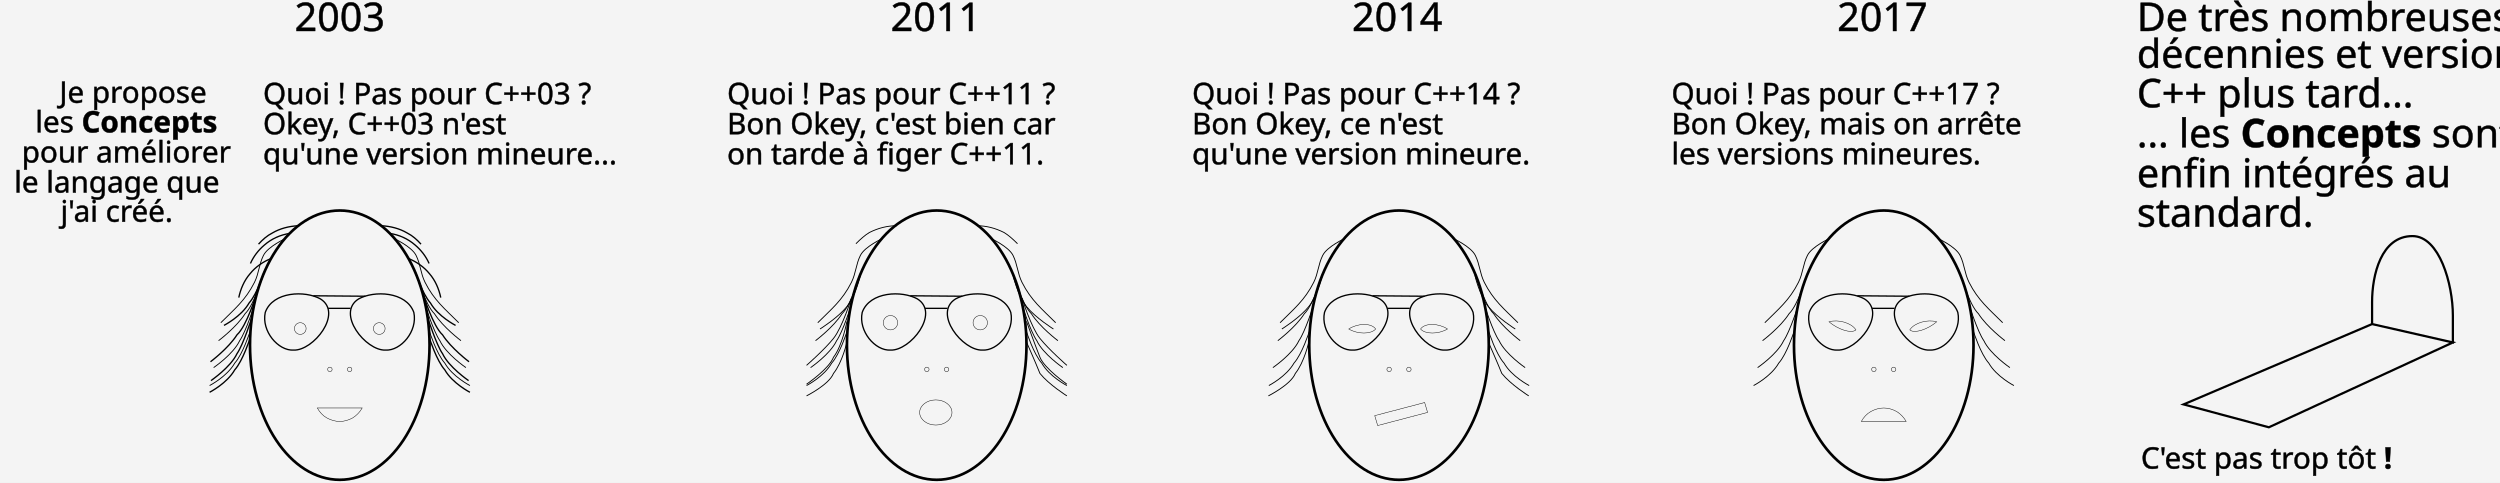
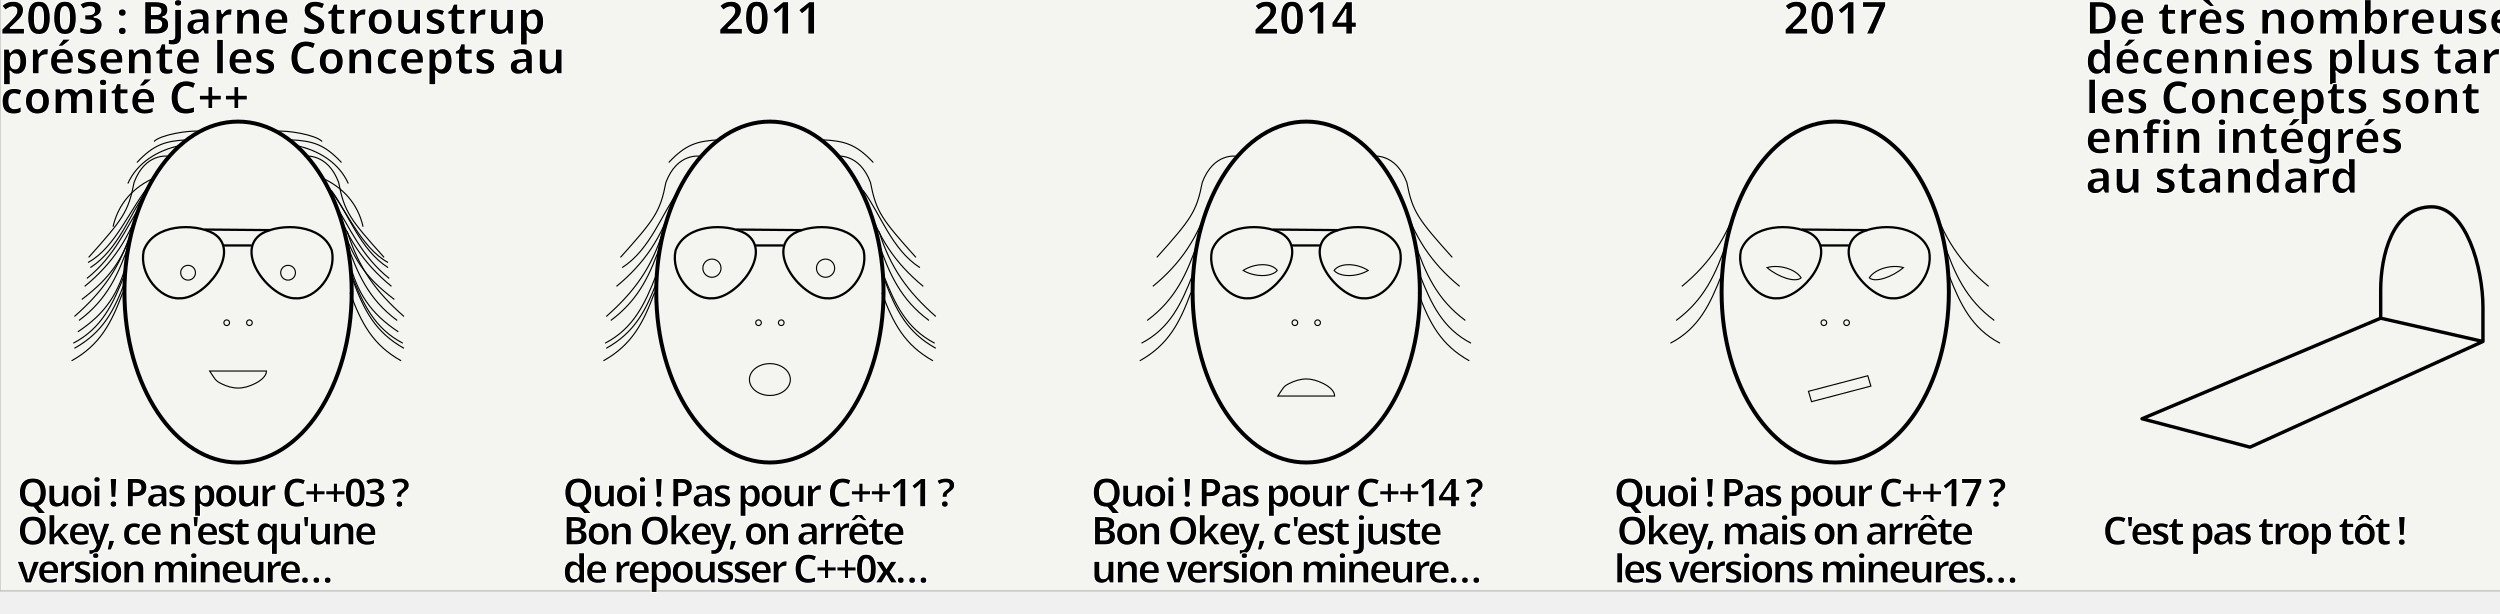
- <svg xmlns="http://www.w3.org/2000/svg" xmlns:xlink="http://www.w3.org/1999/xlink" version="1.0" width="5570" height="1075" viewBox="0 0 5570 1075" preserveAspectRatio="xMidYMid meet">
-   <rect style="opacity:0.24;fill:#fff;stroke:none" width="6465" height="1075" x="0" y="0" />
-   <g transform="translate(735,439)" style="fill:none;stroke:#000">
-     <g id="vignette1">
-       <text style="font-size:88px;font-family:'Gillius ADF No2';text-anchor:middle;fill:#000" x="22" y="-370">2003</text>
-       <text style="font-size:66px;font-family:Purisa;text-anchor:middle;fill:#000">
-         <tspan y="-210" x="-430">Je propose</tspan>
-         <tspan y="-144" x="-445">les <tspan style="font-weight:bold">Concepts</tspan>
-         </tspan>
-         <tspan y="-77" x="-445">pour améliorer</tspan>
-         <tspan y="-10" x="-466">le langage que</tspan>
-         <tspan y="55" x="-475">j'ai créé.</tspan>
-       </text>
-       <text style="font-size:66px;font-family:Purisa;fill:#000">
-         <tspan y="-207" x="-149">Quoi ! Pas pour C++03 ?</tspan>
-         <tspan y="-140" x="-149">Okey, C++03 n'est</tspan>
-         <tspan y="-73" x="-149">qu'une version mineure...</tspan>
-       </text>
-       <g id="tete" transform="translate(-278,0)">
-         <ellipse ry="300" rx="200" cy="330" cx="300" style="stroke-width:6" />
-         <g id="cheuveux" style="stroke-width:2">
-           <path d="m 130,170 c 0,0 -20,70 -41,90 -19,30 -59,60 -59,60" />
-           <path d="m 110,240 c 0,0 -19,60 -33,80 -14,30 -58,60 -58,60" />
-           <path d="m 100,300 c 0,0 -16,50 -34,70 -17,30 -56,50 -56,50" />
-           <path d="m 180,92 c 0,0 -40,18 -50,38 -10,20 -10,40 -20,60 -20,40 -45,60 -75,90" />
-         </g>
-         <use transform="matrix(-1,0,0,1,600,0)" xlink:href="#cheuveux" y="0" x="0" />
-         <g id="lunettes" style="stroke-width:3" transform="translate(20,0)">
-           <g id="droite">
-             <path d="m 114,257 c 17,-47 89,-49 123,-30 51,32 -16,116 -60,114 -34,2 -72,-42 -63,-84 z" />
-           </g>
-           <use xlink:href="#droite" transform="matrix(-1,0,0,1,559,0)" />
-           <path d="m 221,220 116,1" id="path4539" />
-           <path d="m 254,248 50,0" id="path4541" />
-         </g>
-         <g id="narines" transform="translate(27,0)">
-           <circle cx="251" cy="384" r="5" />
-           <circle cx="295" cy="384" r="5" />
-         </g>
+ <svg xmlns="http://www.w3.org/2000/svg" xmlns:xlink="http://www.w3.org/1999/xlink" version="1.0" width="4400" height="1080" viewBox="0 40 4400 1080" preserveAspectRatio="xMidYMid meet" fill="none" stroke="#000" style="stroke-width:2">
+   <rect style="opacity:0.24;fill:#ffe" width="4480" height="1080" x="0" y="0" />
+   <g id="texte" fill="#000" stroke="#fff" style="font-weight:bold">
+     <text id="2003" style="font-size:80px;font-family:'Gillius ADF No2'">
+       <tspan x="0" y="100">2003 : Bjarne Stroustrup</tspan>
+       <tspan x="0" y="170">présente les Concepts au</tspan>
+       <tspan x="0" y="240">comité C++</tspan>
+     </text>
+     <text id="Cpp03" style="font-size:70px;font-family:Purisa;letter-spacing:-5px;word-spacing:-25px">
+       <tspan x="30" y="932">Quoi ! Pas pour C++03 ?</tspan>
+       <tspan x="30" y="999">Okey, ce n'est qu'une</tspan>
+       <tspan x="30" y="1066">version mineure…</tspan>
+     </text>
+     <text id="2011" style="font-size:80px;font-family:'Gillius ADF No2';text-anchor:middle" x="1355" y="100">2011</text>
+     <text id="Cpp11" style="font-size:70px;font-family:Purisa;letter-spacing:-5px;word-spacing:-25px">
+       <tspan x="990" y="932">Quoi ! Pas pour C++11 ?</tspan>
+       <tspan x="990" y="999">Bon Okey, on arrête</tspan>
+       <tspan x="990" y="1066">de repousser C++0x…</tspan>
+     </text>
+     <text id="2014" style="font-size:80px;font-family:'Gillius ADF No2';text-anchor:middle" x="2297" y="100">2014</text>
+     <text id="Cpp14" style="font-size:70px;font-family:Purisa;letter-spacing:-5px;word-spacing:-25px">
+       <tspan x="1920" y="932">Quoi ! Pas pour C++14 ?</tspan>
+       <tspan x="1920" y="999">Bon Okey, c'est juste</tspan>
+       <tspan x="1920" y="1066">une version mineure…</tspan>
+     </text>
+     <text id="2017" style="font-size:80px;font-family:'Gillius ADF No2';text-anchor:middle" x="3230" y="100">2017</text>
+     <text id="Cpp17" style="font-size:70px;font-family:Purisa;letter-spacing:-5px;word-spacing:-25px">
+       <tspan x="2840" y="932">Quoi ! Pas pour C++17 ?</tspan>
+       <tspan x="2845" y="999">Okey, mais on arrête</tspan>
+       <tspan x="2840" y="1066">les versions mineures…</tspan>
+     </text>
+     <text id="2099" style="font-size:80px;font-family:'Gillius ADF No2'">
+       <tspan x="3670" y="100">De très nombreuses</tspan>
+       <tspan x="3670" y="170">décennies plus tard,</tspan>
+       <tspan x="3670" y="240">les Concepts sont</tspan>
+       <tspan x="3670" y="310">enfin intégrés</tspan>
+       <tspan x="3670" y="380">au standard</tspan>
+     </text>
+     <text id="Cpp99" style="font-size:70px;font-family:Purisa;letter-spacing:-5px;word-spacing:-25px">
+       <tspan x="3700" y="999">C'est pas trop tôt !</tspan>
+     </text>
+   </g>
+   <use id="tete2003" xlink:href="#tete2011" transform="translate(-936,0)" />
+   <g transform="translate(-411,-217)">
+     <g id="cheuveux2003" style="stroke-width:2">
+       <path d="m 729,513 c -41,8 -77,31 -93,67" />
+       <path d="m 764,488 c -21,-2 -70,6 -82,18" />
+       <path d="m 685,569 c -40,17 -66,47 -75,87" />
+       <path d="m 649,649 c -21,62 -40,94 -94,135" />
+       <path d="m 636,711 c -15,63 -40,98 -88,130" />
+       <path d="M 677,579 C 639,625 615,692 566,719" />
+       <path d="m 661,614 c -28,44 -48,94 -97,133" />
+     </g>
+     <use xlink:href="#cheuveux2003" transform="matrix(-1,0,0,1,1660,0)" />
+   </g>
+   <g id="yeux_2003" transform="translate(114,229)">
+     <circle cx="217" cy="291" r="13" />
+     <circle cx="393" cy="291" r="13" />
+   </g>
+   <path id="bouche_2003" d="m 369,693 c 10,15 10,17 20,22 10,5 20,8 30,8 10,0 20,-3 30,-8 10,-5 20,-13 20,-22 l -100,0 z" />
+   <g id="tete2011" transform="translate(-473,-217)">
+     <use xlink:href="#tete2014" transform="translate(-471,217)" />
+     <g id="cheuveux2011">
+       <path d="m 1630,750 c -20,54 -40,92 -90,120" />
+       <path d="m 1640,664 c -20,64 -50,106 -100,150" />
+       <path d="m 1668,592 c -30,40 -50,104 -100,136" />
+       <path d="m 1740,503 c -40,2 -60,8 -90,40" />
+     </g>
+     <use xlink:href="#cheuveux2011" transform="matrix(-1,0,0,1,3660,0)" />
+   </g>
+   <g id="yeux_2011" transform="translate(53,232)">
+     <circle cx="1200" cy="280" r="16" />
+     <circle cx="1400" cy="280" r="16" />
+   </g>
+   <ellipse id="bouche_2011" cx="1355" cy="708" rx="36" ry="28" />
+   <g id="tete2014" transform="translate(-524,-207)">
+     <use xlink:href="#tete2017" transform="translate(-407,207)" />
+     <g id="cheuveux2014">
+       <path d="m 2700,522 c 0,0 -40,-7 -60,46 -10,52 -20,65 -80,132" />
+       <path d="m 2620,762 c -20,54 -40,92 -90,120" />
+     </g>
+     <use transform="matrix(-1,0,0,1,5640,0)" id="use4384" xlink:href="#cheuveux2014" />
+   </g>
+   <rect id="bouche_2014" transform="matrix(0.967,-0.254,0.285,0.958,0,0)" x="2845" y="1515" height="19" width="108" />
+   <g id="yeux_sceptiques" transform="translate(-740,233)">
+     <path id="oeuil_sceptique" d="m 3850,278 c 20,-6 50,2 60,18 -10,9 -40,-1 -60,-18 z" />
+     <use xlink:href="#oeuil_sceptique" transform="matrix(-1,0,0,1,7940,0)" />
+   </g>
+   <g id="tete2017" transform="translate(-280,-217)">
+     <ellipse id="crane" style="stroke-width:7" ry="300" rx="200" cy="771" cx="3510" />
+     <g style="stroke-width:4" transform="translate(3230,441)">
+       <path d="m 114,257 c 17,-47 89,-49 123,-30 51,32 -16,116 -60,114 -34,2 -72,-42 -63,-84 z" />
+       <g transform="matrix(-1,0,0,1,559,0)">
+         <path d="m 114,257 c 17,-47 89,-49 123,-30 51,32 -16,116 -60,114 -34,2 -72,-42 -63,-84 z" />
      </g>
-       <g id="autres_cheveux" style="stroke-width:3" transform="translate(-278,0)">
-         <g id="autres_cheveux_droite">
-           <path d="m 189,81 c -21,3 -41,12 -57,26 -13,11 -24,25 -31,41" />
-           <path d="M 207,64 C 187,65 167,70 150,80 138,86 128,95 119,105" />
-           <path d="m 147,137 c -18,7 -35,19 -47,34 -13,15 -21,34 -25,53" />
-           <path d="m 114,217 c 0,0 -21,70 -43,90 -19,30 -59,60 -59,60" />
-           <path d="m 104,269 c 0,0 -19,60 -33,80 -14,30 -58,60 -58,60" />
-           <path d="m 100,315 c 0,0 -16,50 -34,70 -17,30 -56,50 -56,50" />
-           <path d="m 132,166 c 0,0 -16,50 -34,70 -17,30 -56,50 -56,50" />
-         </g>
-         <use transform="matrix(-1,0,0,1,600,0)" xlink:href="#autres_cheveux_droite" y="0" x="0" />
-       </g>
-       <path id="bouche" d="m -28,470 c 5,9 12,17 21,22 9,5 19,8 29,8 10,0 20,-3 29,-8 8,-5 16,-13 21,-22 l -100,0 z" />
-       <g id="yeux1" transform="translate(-283,2)">
-         <circle r="13" cx="217" cy="291" />
-         <circle r="13" cx="393" cy="291" />
-       </g>
+       <path d="m 221,220 116,1" />
+       <path d="m 254,248 50,0" />
    </g>
-     <g id="vignette2" transform="translate(-180,0)">
-       <text style="font-size:88px;font-family:'Gillius ADF No2';text-anchor:middle;fill:#000" x="1530" y="-370">2011</text>
-       <text style="font-size:66px;font-family:Purisa;fill:#000">
-         <tspan x="1065" y="-207">Quoi ! Pas pour C++11 ?</tspan>
-         <tspan x="1065" y="-140">Bon Okey, c'est bien car</tspan>
-         <tspan x="1065" y="-73">on tarde à figer C++11.</tspan>
-       </text>
-       <use xlink:href="#tete" id="use4339" transform="translate(1510,0)" />
-       <g style="stroke-width:2" transform="translate(172,0)">
-         <path d="m 1270,64 c -20,-0 -40,5 -60,15 -10,6 -20,15 -30,25" />
-         <path d="m 1450,64 c  20,-0  40,5  60,15  10,6  20,15  30,25" />
-         <path d="m 1190,174 c 0,0 -10,45 -30,70 -20,25 -60,50 -60,50" />
-         <path d="m 1530,174 c 0,0  10,45  30,70  20,25  60,50  60,50" />
-         <path d="m 1170,225 c 0,0 -20,65 -40,90 -20,25 -60,60 -60,60" />
-         <path d="m 1550,225 c 0,0  20,65  40,90  20,25  60,60  60,60" />
-         <path d="m 1160,277 c 0,0 -10,54 -30,80 -10,26 -60,60 -60,60" />
-         <path d="m 1560,277 c 0,0  20,55  30,80  10,25  60,60  60,60" />
-         <path d="m 1160,323 c 0,0 -10,45 -30,70 -10,25 -60,50 -60,50" />
-         <path d="m 1560,323 c 0,0  20,45  30,70  20,25  60,50  60,50" />
-       </g>
-       <g id="yeux_grands" transform="translate(229,0)">
-         <circle r="16" cx="1200" cy="280" />
-         <circle r="16" cx="1400" cy="280" />
-       </g>
-       <ellipse id="bouche_grande" cx="1530" cy="480" rx="36" ry="28" />
+     <g id="narines">
+       <circle cx="3490" cy="825" r="5" />
+       <circle cx="3530" cy="825" r="5" />
    </g>
-     <g id="vignette3" transform="translate(-340,0)">
-       <text style="font-size:88px;fill:#000;font-family:'Gillius ADF No2';text-anchor:middle" x="2718" y="-370">2014</text>
-       <text style="font-size:66px;fill:#000;font-family:Purisa" x="2261" y="-207">
-         <tspan x="2261" y="-207">Quoi ! Pas pour C++14 ?</tspan>
-         <tspan x="2261" y="-140">Bon Okey, ce n'est</tspan>
-         <tspan x="2261" y="-73">qu'une version mineure.</tspan>
-       </text>
-       <use xlink:href="#tete" id="use4980" transform="translate(2700,0)" />
-       <g id="g4412" style="stroke-width:2" transform="translate(121,0)">
-         <path d="m 2400,323 c 0,0 -10,45 -30,70 -10,25 -60,50 -60,50" />
-         <path d="m 2800,323 c 0,0  20,45  30,70  20,25  60,50  60,50" />
-         <path d="m 2430,174 c 0,0 -10,45 -30,70 -20,25 -60,50 -60,50" />
-         <path d="m 2770,174 c 0,0  10,45  30,70  20,25  60,50  60,50" />
-       </g>
-       <g id="yeux_colere" transform="translate(120,1)">
-         <path id="oeuil_colere" d="m 2490,293 c 20,-13 50,-14 60,0 -10,12 -40,12 -60,0 z" />
-         <use transform="matrix(-1,0,0,1,5200,0)" xlink:href="#oeuil_colere" y="0" x="0" />
-       </g>
-       <rect id="bouche_travers" width="115" height="23" x="2420" y="1150" transform="matrix(0.967,-0.254,0.285,0.958,0,0)" />
+     <g id="cheuveux2017">
+       <path d="m 3340,611 c -20,63 -50,109 -100,150" />
+       <path d="m 3320,681 c -20,58 -40,103 -90,140" />
+       <path d="m 3310,741 c -20,51 -40,94 -90,120" />
    </g>
-     <g id="vignette4" transform="translate(-600,0)">
-       <text style="font-size:88px;fill:#000;font-family:'Gillius ADF No2';text-anchor:middle" x="4059" y="-370">2017</text>
-       <text style="font-size:66px;fill:#000;font-family:Purisa">
-         <tspan x="3589" y="-207">Quoi ! Pas pour C++17 ?</tspan>
-         <tspan x="3589" y="-140">Bon Okey, mais on arrête</tspan>
-         <tspan x="3589" y="-73">les versions mineures.</tspan>
-       </text>
-       <use xlink:href="#use4980" transform="translate(1340,0)" />
-       <g id="yeux_sceptiques" transform="translate(90,0)">
-         <path id="oeuil_sceptique" d="m 3850,278 c 20,-6 50,2 60,18 -10,9 -40,-1 -60,-18 z" />
-         <use transform="matrix(-1,0,0,1,7940,0)" xlink:href="#oeuil_sceptique" y="0" x="0" />
-       </g>
-       <use xlink:href="#bouche" transform="matrix(1,0,0,-1,4040,970)" />
-     </g>
-     <g id="vignette5" transform="translate(-900,0)">
-       <text style="font-size:88px;fill:#000;font-family:'Gillius ADF No2'">
-         <tspan x="4926" y="-370">De très nombreuses</tspan>
-         <tspan x="4926" y="-288">décennies et versions</tspan>
-         <tspan x="4926" y="-200">C++ plus tard...</tspan>
-         <tspan x="4926" y="-111">... les <tspan style="font-weight:bold">Concepts</tspan> sont</tspan>
-         <tspan x="4926" y="-22">enfin intégrés au</tspan>
-         <tspan x="4926" y="66">standard.</tspan>
-       </text>
-       <text style="font-size:66px;fill:#000;font-family:Purisa">
-         <tspan x="4935" y="605">C'est pas trop tôt <tspan style="font-weight:bold">!</tspan>
-         </tspan>
-       </text>
-       <path style="stroke-width:5px" d="m 5450,283 0,-49 c 0,-60 20,-147 90,-147 60,0 90,107 90,177 l 0,60 z m 0,0 -420,179 190,51 410,-189 z" />
-     </g>
+     <use xlink:href="#cheuveux2017" transform="matrix(-1,0,0,1,7020,0)" />
  </g>
+   <g id="yeux_2017" transform="translate(-302,223)">
+     <path id="oeuil_colere" d="m 2490,293 c 20,-13 50,-14 60,0 -10,12 -40,12 -60,0 z" />
+     <use xlink:href="#oeuil_colere" transform="matrix(-1,0,0,1,5200,0)" />
+   </g>
+   <use xlink:href="#bouche_2003" transform="matrix(1,0,0,-1,1880,1430)" />
+   <path id="RIP" d="m 4190,600 0,-49 c 0,-60 20,-147 90,-147 60,0 90,107 90,177 l 0,60 z m 0,0 -420,177 190,50 410,-186 z" style="stroke-width:6px;stroke-linejoin:round" />
</svg>
